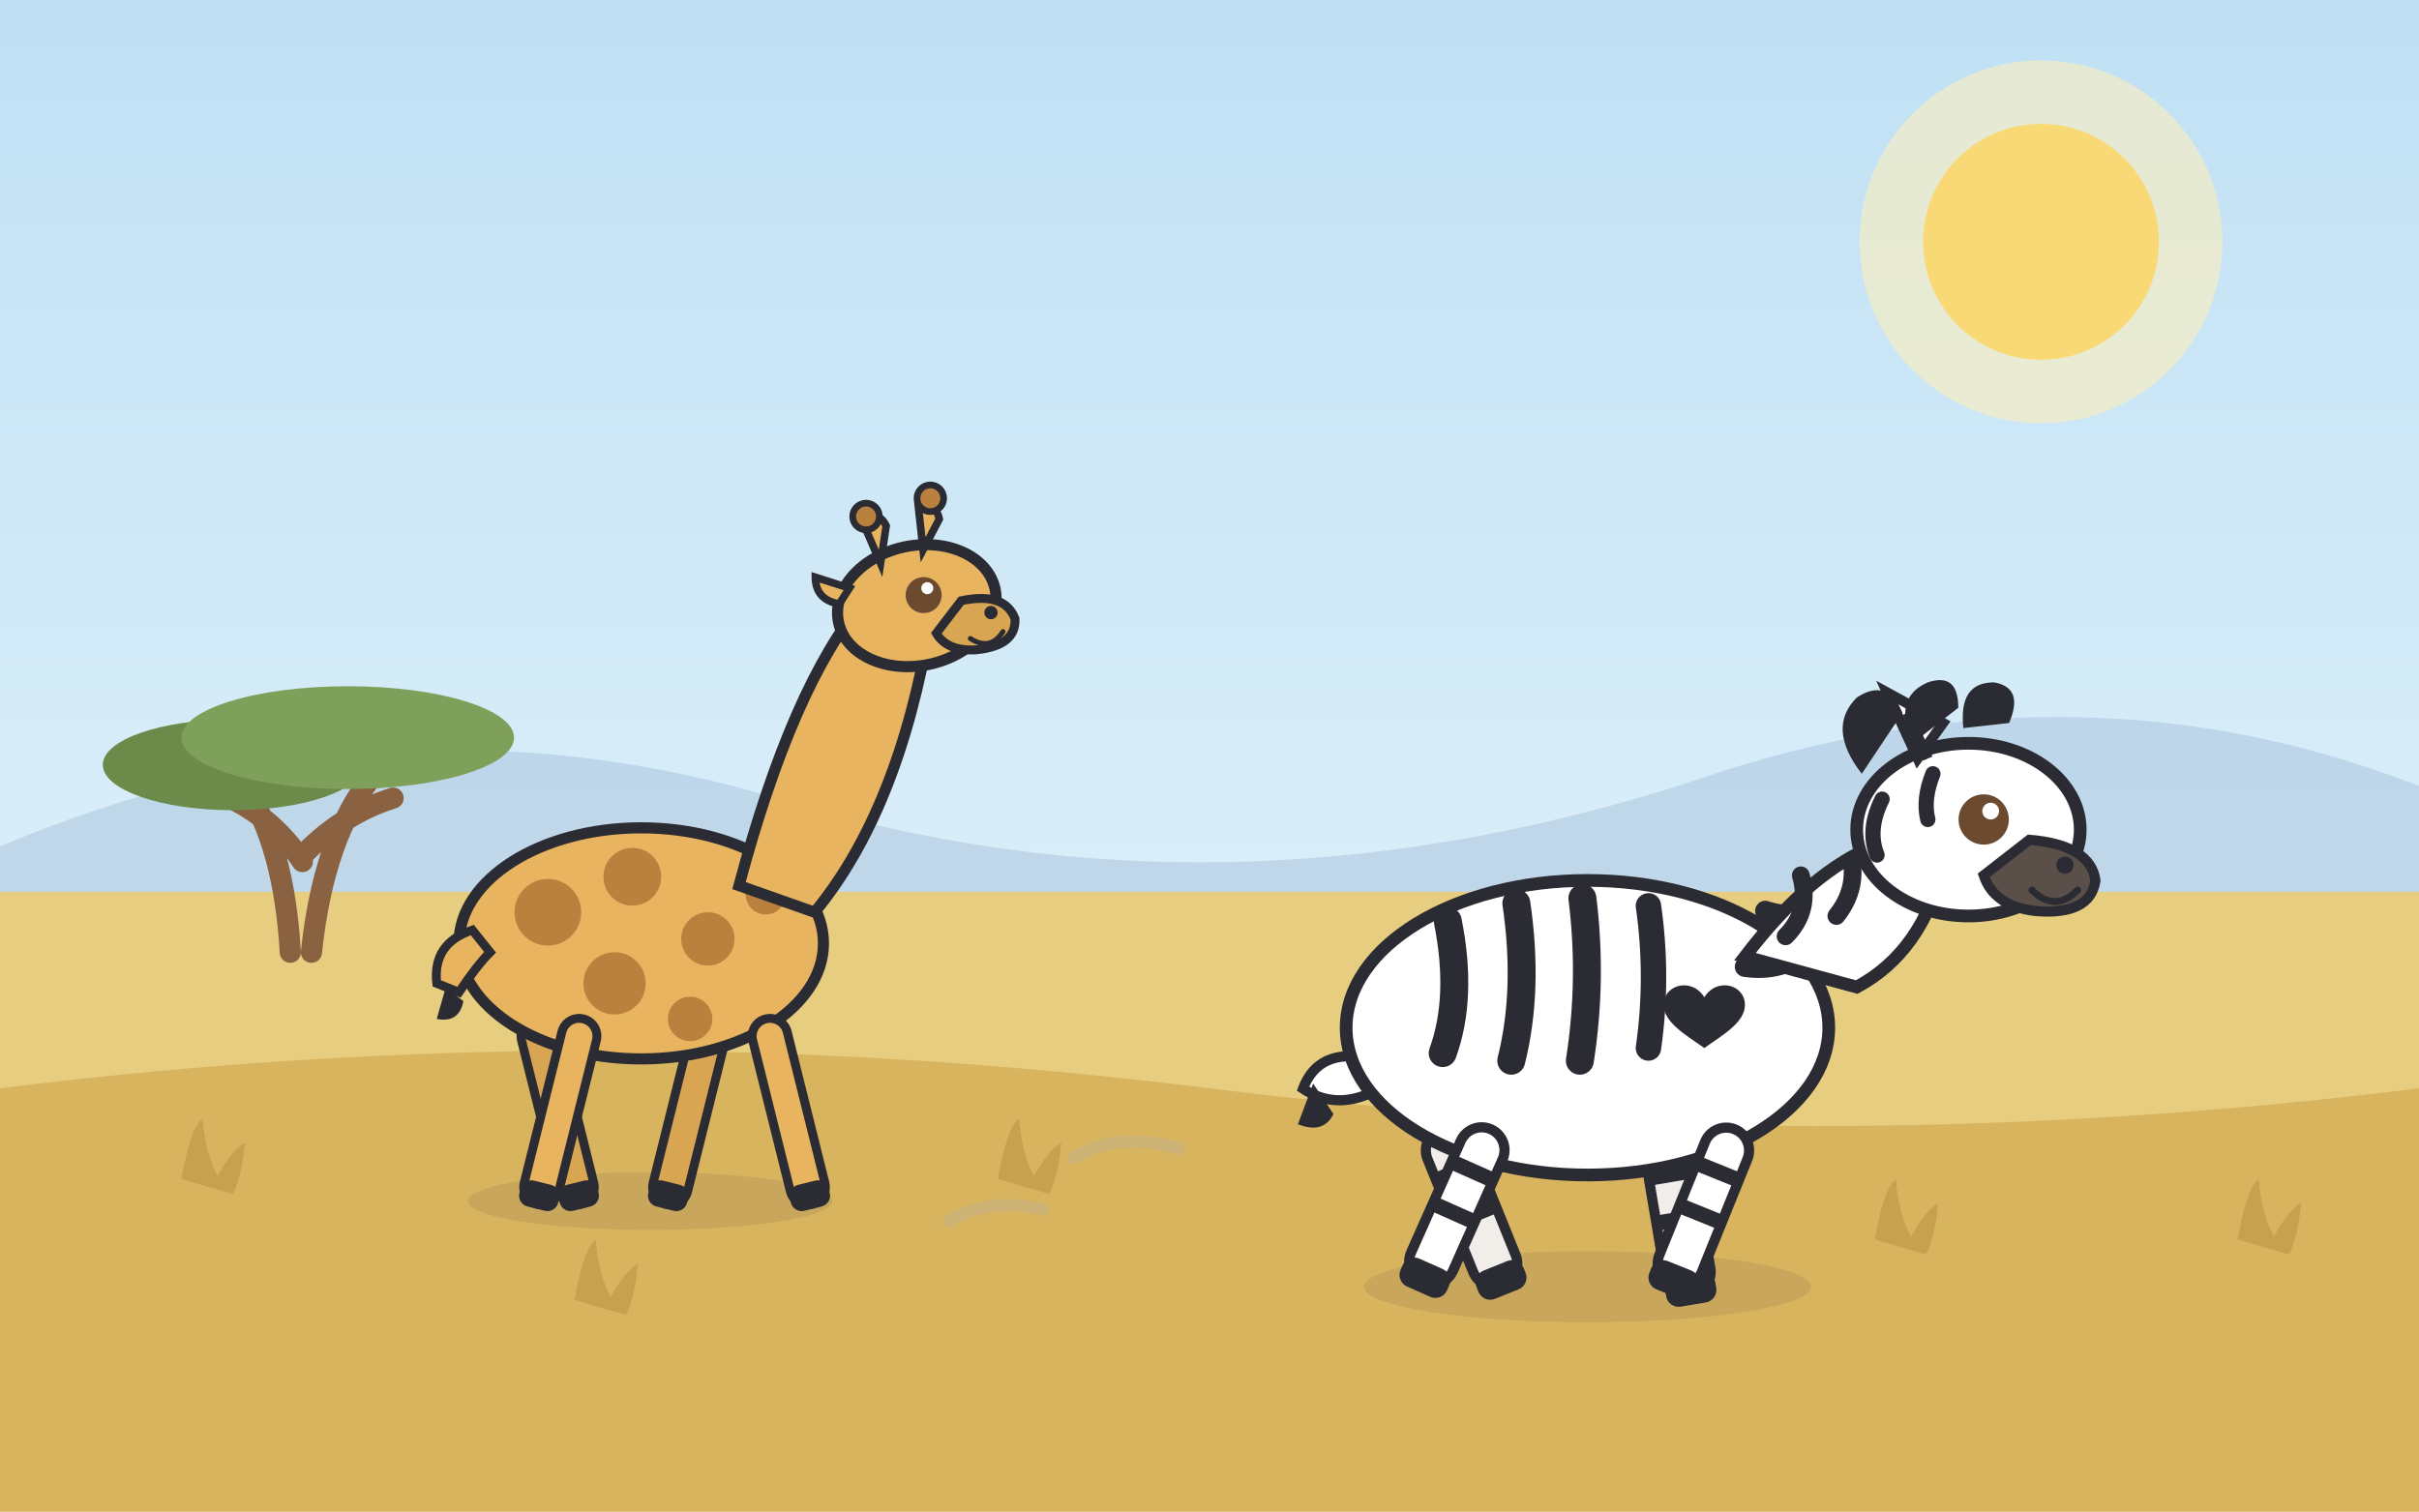
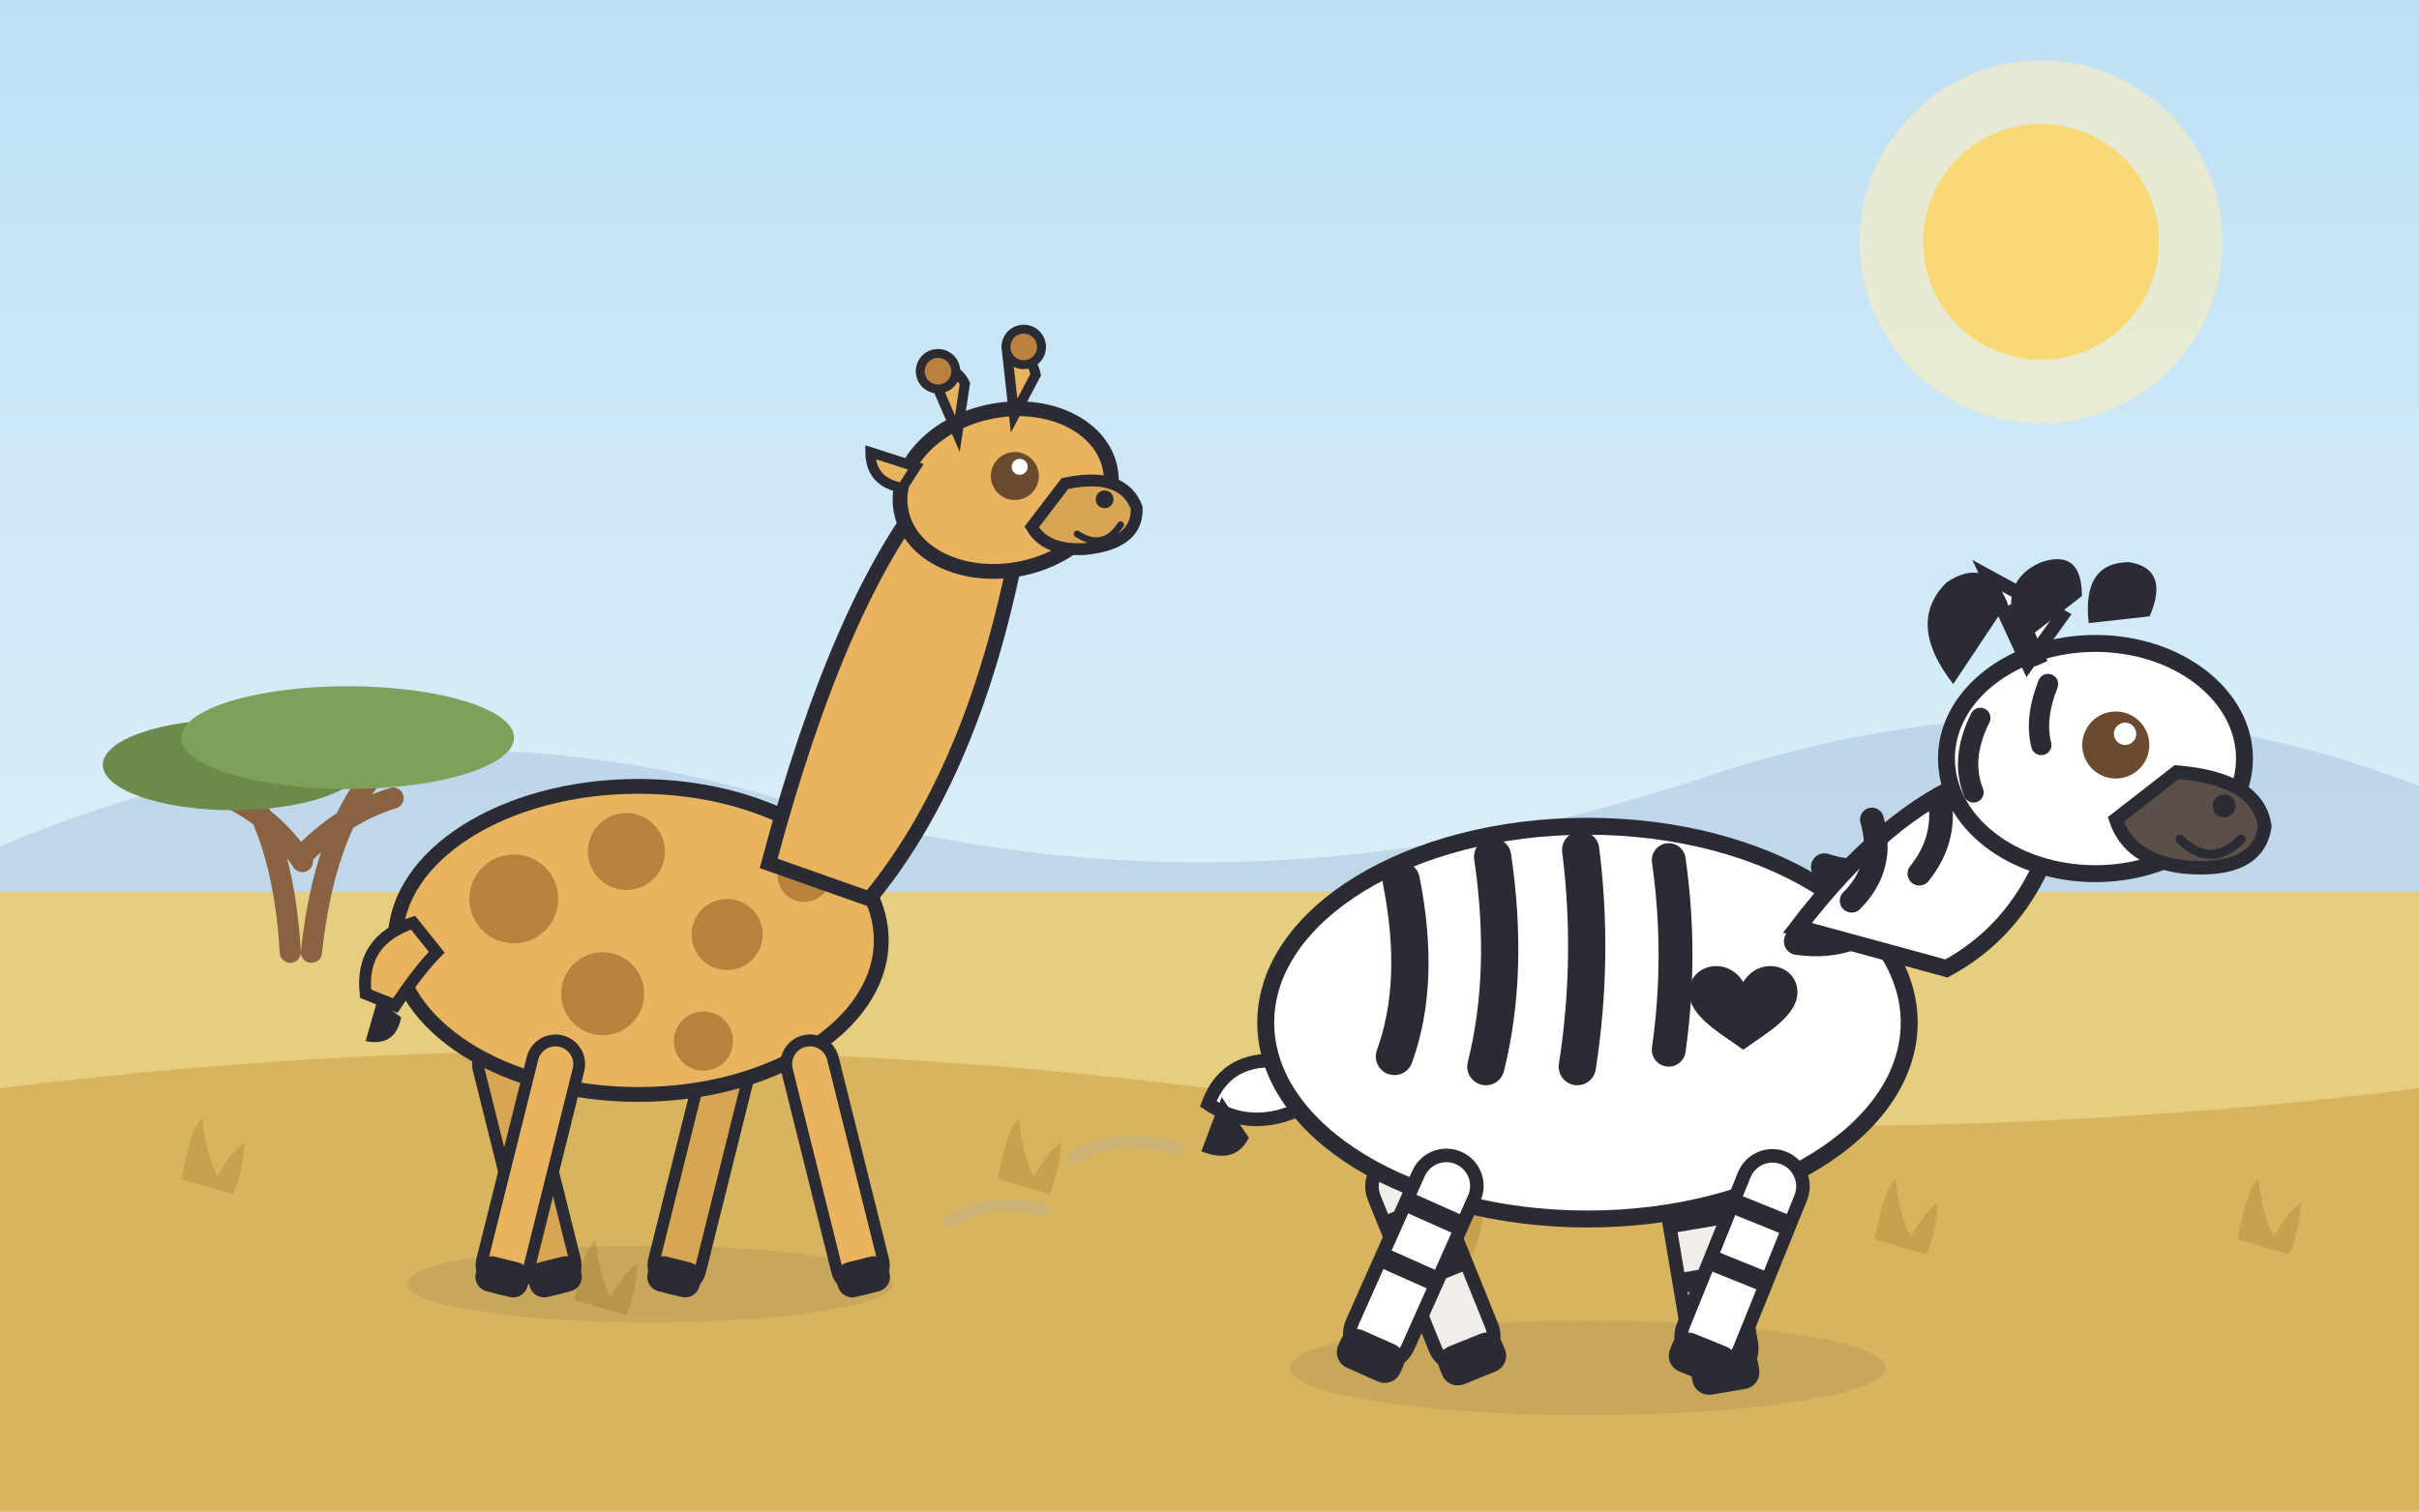
<svg xmlns="http://www.w3.org/2000/svg" viewBox="0 0 1600 1000" role="img">
  <style>
@media (prefers-reduced-motion: no-preference) {
  .anim-idle { animation: idle 3.8s ease-in-out infinite alternate; }
  @keyframes idle { from { transform: translateY(0); } to { transform: translateY(-6px); } }
  .anim-tail { transform-box: fill-box; transform-origin: 100% 20%; animation: tail 2.6s ease-in-out infinite alternate; }
  @keyframes tail { from { transform: rotate(-6deg); } to { transform: rotate(8deg); } }
  .anim-blink { transform-box: fill-box; transform-origin: center; animation: blink 5.2s infinite; }
  @keyframes blink { 0%, 93%, 100% { transform: scaleY(1); } 95%, 97% { transform: scaleY(0.12); } }
  .anim-glow { transform-box: fill-box; transform-origin: center; animation: glow 4.2s ease-in-out infinite alternate; }
  @keyframes glow { from { transform: scale(1); opacity: 0.5; } to { transform: scale(1.08); opacity: 0.75; } }
  .anim-shimmer { animation: shimmer 5s ease-in-out infinite alternate; }
  @keyframes shimmer { from { opacity: 0.62; } to { opacity: 0.92; } }
  .anim-grass { transform-box: fill-box; transform-origin: 50% 100%; animation: sway 3.2s ease-in-out infinite alternate; }
  .anim-canopy { transform-box: fill-box; transform-origin: 50% 100%; animation: sway 5.6s ease-in-out infinite alternate; }
  @keyframes sway { from { transform: rotate(-1.8deg); } to { transform: rotate(2.2deg); } }
  .anim-rain { animation: rainfall 1.15s linear infinite; }
  @keyframes rainfall { from { transform: translateY(-32px); opacity: 0.85; } 75% { opacity: 0.55; } to { transform: translateY(72px); opacity: 0; } }
  .anim-ripple { transform-box: fill-box; transform-origin: center; animation: ripple 3.4s ease-in-out infinite alternate; }
  @keyframes ripple { from { transform: scale(1); opacity: 0.8; } to { transform: scale(1.18); opacity: 0.55; } }
  .anim-drip { animation: drip 1s ease-in infinite; }
  @keyframes drip { from { transform: translateY(-12px); opacity: 0.95; } to { transform: translateY(28px); opacity: 0; } }
  .anim-flow { stroke-dasharray: 26 20; animation: flow 0.8s linear infinite; }
  @keyframes flow { from { stroke-dashoffset: 0; } to { stroke-dashoffset: -46; } }
  .anim-splash { transform-box: fill-box; transform-origin: 50% 100%; animation: splashPulse 1.7s ease-in-out infinite alternate; }
  @keyframes splashPulse { from { transform: scale(0.97); } to { transform: scale(1.05); } }
  .anim-strain { transform-box: fill-box; transform-origin: center; animation: strain 0.9s ease-in-out infinite alternate; }
  @keyframes strain { from { transform: translateX(-5px); } to { transform: translateX(4px); } }
  .anim-float { transform-box: fill-box; transform-origin: center; animation: floaty 2.6s ease-in-out infinite alternate; }
  @keyframes floaty { from { transform: translateY(0) scale(1); } to { transform: translateY(-12px) scale(1.08); } }
  .anim-wave { animation: wave 2.4s ease-in-out infinite; opacity: 0; }
  @keyframes wave { 0% { opacity: 0; } 30% { opacity: 0.9; } 60%, 100% { opacity: 0; } }
  .anim-cloud { animation: cloudDrift 9s ease-in-out infinite alternate; }
  @keyframes cloudDrift { from { transform: translateX(-18px); } to { transform: translateX(22px); } }
  .tap-target { cursor: pointer; }
  .tap-target.tap-play { transform-box: fill-box; transform-origin: 50% 85%; animation: tapWiggle 0.7s ease-in-out; }
  .tap-target[data-tap="puddle"].tap-play { transform-origin: center; animation: tapSplash 0.85s ease-out; }
  .tap-target[data-tap="sun"].tap-play { transform-origin: center; animation: tapPulse 0.6s ease-in-out; }
  .tap-target[data-tap="tree"].tap-play { transform-origin: 50% 100%; animation: tapShake 0.7s ease-in-out; }
  @keyframes tapWiggle { 0% { transform: rotate(0); } 25% { transform: rotate(-4deg) scale(1.03); } 55% { transform: rotate(3deg) scale(1.04); } 80% { transform: rotate(-1.5deg); } 100% { transform: rotate(0); } }
  @keyframes tapSplash { 0% { transform: scale(1); } 40% { transform: scale(1.06, 0.94); } 70% { transform: scale(0.97, 1.03); } 100% { transform: scale(1); } }
  @keyframes tapPulse { 0% { transform: scale(1); } 50% { transform: scale(1.12); } 100% { transform: scale(1); } }
  @keyframes tapShake { 0% { transform: rotate(0); } 20% { transform: rotate(2.4deg); } 45% { transform: rotate(-2deg); } 70% { transform: rotate(1.2deg); } 100% { transform: rotate(0); } }
  .tap-burst { opacity: 0; }
  .tap-target.tap-play .tap-burst { opacity: 1; }
  .tap-target.tap-play .tap-burst circle { animation: burstUp 0.6s ease-out forwards; }
  @keyframes burstUp { from { transform: translateY(0); opacity: 0.95; } to { transform: translateY(-90px); opacity: 0; } }
}
</style>
  <defs>
    <linearGradient id="sky" x1="0" y1="0" x2="0" y2="1">
      <stop offset="0" stop-color="#bfe0f4" />
      <stop offset="1" stop-color="#eef8fd" />
    </linearGradient>
  </defs>
  <rect width="1600" height="1000" fill="url(#sky)" />
  <g class="tap-target" data-tap="sun">
    <circle class="anim-glow" cx="1350" cy="160" r="120" fill="#fdeebc" opacity="0.6" />
    <circle cx="1350" cy="160" r="78" fill="#f9d976" />
  </g>
  <path d="M 0 560 q 260 -110 520 -30 q 300 90 620 -20 q 240 -76 460 10 L 1600 640 L 0 640 Z" fill="#a9c4dd" opacity="0.55" />
  <rect x="0" y="590" width="1600" height="410" fill="#e7cd7f" />
  <path d="M 0 720 q 400 -50 800 0 q 400 50 800 0 L 1600 1000 L 0 1000 Z" fill="#d9b45f" />
  <g class="anim-grass" style="animation-delay:1.00s">
    <path d="M 120 780 q 6 -34 14 -40 q 2 24 10 38 q 10 -18 18 -22 q -2 22 -8 34 z" fill="#c39c48" opacity="0.8" />
  </g>
  <g class="anim-grass" style="animation-delay:0.50s">
    <path d="M 380 860 q 6 -34 14 -40 q 2 24 10 38 q 10 -18 18 -22 q -2 22 -8 34 z" fill="#c39c48" opacity="0.8" />
  </g>
  <g class="anim-grass" style="animation-delay:2.50s">
    <path d="M 660 780 q 6 -34 14 -40 q 2 24 10 38 q 10 -18 18 -22 q -2 22 -8 34 z" fill="#c39c48" opacity="0.8" />
  </g>
  <g class="anim-grass" style="animation-delay:1.50s">
    <path d="M 940 820 q 6 -34 14 -40 q 2 24 10 38 q 10 -18 18 -22 q -2 22 -8 34 z" fill="#c39c48" opacity="0.8" />
  </g>
  <g class="anim-grass" style="animation-delay:0.00s">
    <path d="M 1240 820 q 6 -34 14 -40 q 2 24 10 38 q 10 -18 18 -22 q -2 22 -8 34 z" fill="#c39c48" opacity="0.8" />
  </g>
  <g class="anim-grass" style="animation-delay:0.00s">
    <path d="M 1480 820 q 6 -34 14 -40 q 2 24 10 38 q 10 -18 18 -22 q -2 22 -8 34 z" fill="#c39c48" opacity="0.8" />
  </g>
  <g transform="translate(200 630) scale(1)">
    <g class="tap-target" data-tap="tree">
      <path d="M -8 0 q -4 -70 -30 -110 M 6 0 q 8 -76 40 -116 M 0 -60 q -20 -30 -52 -44 M 2 -66 q 26 -26 58 -36" stroke="#8a6242" stroke-width="14" fill="none" stroke-linecap="round" />
      <g class="anim-canopy" style="animation-delay:2.33s">
        <ellipse cx="-46" cy="-124" rx="86" ry="30" fill="#6c8b4a" />
        <ellipse cx="30" cy="-142" rx="110" ry="34" fill="#7fa05a" />
      </g>
    </g>
  </g>
-   <g transform="translate(430 630) scale(1.47 1.47)">
+   <g transform="translate(430 630) scale(1.96 1.96)">
    <ellipse cx="0" cy="112" rx="82" ry="13" fill="#2b2b33" opacity="0.10" />
    <g class="tap-target" data-tap="giraffe" data-mood="happy">
      <g class="anim-idle" style="animation-delay:2.00s">
        <g transform="translate(-52 30) rotate(-14)">
          <rect x="-8" y="0" width="16" height="86" rx="8" fill="#d8a552" stroke="#2b2b33" stroke-width="4" />
          <rect x="-9" y="76" width="18" height="12" rx="5" fill="#2b2b33" />
        </g>
        <g transform="translate(28 30) rotate(14)">
          <rect x="-8" y="0" width="16" height="86" rx="8" fill="#d8a552" stroke="#2b2b33" stroke-width="4" />
          <rect x="-9" y="76" width="18" height="12" rx="5" fill="#2b2b33" />
        </g>
        <ellipse cx="-4" cy="-4" rx="82" ry="52" fill="#e8b45f" stroke="#2b2b33" stroke-width="5" />
        <circle cx="-46" cy="-18" r="15" fill="#b9803e" />
        <circle cx="-8" cy="-34" r="13" fill="#b9803e" />
        <circle cx="-16" cy="14" r="14" fill="#b9803e" />
        <circle cx="26" cy="-6" r="12" fill="#b9803e" />
        <circle cx="18" cy="30" r="10" fill="#b9803e" />
        <circle cx="52" cy="-26" r="9" fill="#b9803e" />
        <g transform="translate(-30 30) rotate(14)">
          <rect x="-8" y="0" width="16" height="86" rx="8" fill="#e8b45f" stroke="#2b2b33" stroke-width="4" />
          <rect x="-9" y="76" width="18" height="12" rx="5" fill="#2b2b33" />
        </g>
        <g transform="translate(52 30) rotate(-14)">
          <rect x="-8" y="0" width="16" height="86" rx="8" fill="#e8b45f" stroke="#2b2b33" stroke-width="4" />
          <rect x="-9" y="76" width="18" height="12" rx="5" fill="#2b2b33" />
        </g>
        <g class="anim-tail" style="animation-delay:2.00s">
          <path d="M -80 -10 q -18 6 -16 24 l 10 4 q 8 -12 14 -18 z" fill="#e8b45f" stroke="#2b2b33" stroke-width="4" />
          <path d="M -92 16 l -4 14 q 10 2 12 -8 z" fill="#2b2b33" />
        </g>
        <path d="M 40 -30 q 24 -90 56 -128 l 30 10 q -14 84 -52 130 z" fill="#e8b45f" stroke="#2b2b33" stroke-width="5" />
        <g transform="translate(120 -156) rotate(-12)">
          <ellipse cx="0" cy="0" rx="36" ry="27" fill="#e8b45f" stroke="#2b2b33" stroke-width="5" />
          <path d="M 20 2 q 20 0 22 13 q -2 12 -20 10 q -13 -2 -16 -11 z" fill="#d8a552" stroke="#2b2b33" stroke-width="4" />
          <circle cx="32" cy="10" r="3" fill="#2b2b33" />
          <g transform="translate(28 18)">
            <path d="M -7.5 1.5 q 7.5 7.5 15 0" stroke="#2b2b33" stroke-width="2.25" fill="none" stroke-linecap="round" />
          </g>
          <path d="M -12 -22 l -4 -20 q 8 -4 10 4 z M 8 -24 l 2 -20 q 8 0 8 8 z" fill="#e8b45f" stroke="#2b2b33" stroke-width="3.4" />
          <circle cx="-14" cy="-44" r="6" fill="#b9803e" stroke="#2b2b33" stroke-width="3" />
          <circle cx="16" cy="-46" r="6" fill="#b9803e" stroke="#2b2b33" stroke-width="3" />
          <path d="M -28 -14 l -14 -8 q -2 10 8 14 z" fill="#e8b45f" stroke="#2b2b33" stroke-width="3.4" />
          <g transform="translate(4 -4)">
            <g class="anim-blink">
              <circle cx="0" cy="0" r="8.1" fill="#6b4a2f" />
              <circle cx="2.25" cy="-2.7" r="2.7" fill="#fff" />
            </g>
          </g>
        </g>
      </g>
    </g>
  </g>
-   <g transform="translate(1050 690) scale(1.68 1.68) rotate(0)">
+   <g transform="translate(1050 690) scale(2.24 2.24) rotate(0)">
    <ellipse cx="0" cy="96" rx="88" ry="14" fill="#2b2b33" opacity="0.10" />
    <g class="tap-target" data-tap="zebra" data-mood="happy">
      <g class="anim-idle" style="animation-delay:0.00s">
        <g transform="translate(-58 34) rotate(-22)">
          <rect x="-9" y="0" width="18" height="66" rx="9" fill="#f1ede9" stroke="#2b2b33" stroke-width="4" />
          <path d="M -9 18 h 18 M -9 36 h 18" stroke="#2b2b33" stroke-width="6" />
          <rect x="-10" y="58" width="20" height="12" rx="5" fill="#2b2b33" />
        </g>
        <g transform="translate(30 34) rotate(-9.6)">
          <rect x="-9" y="0" width="18" height="66" rx="9" fill="#f1ede9" stroke="#2b2b33" stroke-width="4" />
          <path d="M -9 18 h 18 M -9 36 h 18" stroke="#2b2b33" stroke-width="6" />
          <rect x="-10" y="58" width="20" height="12" rx="5" fill="#2b2b33" />
        </g>
        <g class="anim-tail" style="animation-delay:0.00s">
          <path d="M -86 6 q -20 -4 -26 12 q 12 8 26 2" fill="#ffffff" stroke="#2b2b33" stroke-width="4" />
          <path d="M -108 16 l -6 16 q 10 4 14 -4 z" fill="#2b2b33" />
        </g>
        <ellipse cx="0" cy="-6" rx="95" ry="58" fill="#ffffff" stroke="#2b2b33" stroke-width="5" />
        <path d="M -55 -48 q 6 30 -2 52" stroke="#2b2b33" stroke-width="11" fill="none" stroke-linecap="round" />
        <path d="M -28 -55 q 5 34 -2 62" stroke="#2b2b33" stroke-width="11" fill="none" stroke-linecap="round" />
        <path d="M -2 -57 q 4 32 -1 64" stroke="#2b2b33" stroke-width="11" fill="none" stroke-linecap="round" />
        <path d="M 24 -54 q 4 28 0 56" stroke="#2b2b33" stroke-width="10" fill="none" stroke-linecap="round" />
        <path d="M 62 -30 q 14 2 24 -6" stroke="#2b2b33" stroke-width="8" fill="none" stroke-linecap="round" />
        <path d="M 70 -52 q 12 4 22 -2" stroke="#2b2b33" stroke-width="8" fill="none" stroke-linecap="round" />
        <path d="M 46 -18 c -5 -8 -16 -5 -16 3 c 0 7 9 12 16 17 c 7 -5 16 -10 16 -17 c 0 -8 -11 -11 -16 -3 z" fill="#2b2b33" />
        <g transform="translate(-38 34) rotate(24)">
          <rect x="-9" y="0" width="18" height="66" rx="9" fill="#ffffff" stroke="#2b2b33" stroke-width="4" />
          <path d="M -9 18 h 18 M -9 36 h 18" stroke="#2b2b33" stroke-width="6" />
          <rect x="-10" y="58" width="20" height="12" rx="5" fill="#2b2b33" />
        </g>
        <g transform="translate(58 34) rotate(22)">
          <rect x="-9" y="0" width="18" height="66" rx="9" fill="#ffffff" stroke="#2b2b33" stroke-width="4" />
          <path d="M -9 18 h 18 M -9 36 h 18" stroke="#2b2b33" stroke-width="6" />
          <rect x="-10" y="58" width="20" height="12" rx="5" fill="#2b2b33" />
        </g>
        <path d="M 62 -34 q 26 -34 52 -44 l 26 8 q -8 34 -34 48 z" fill="#ffffff" stroke="#2b2b33" stroke-width="5" />
        <path d="M 84 -66 q 4 14 -6 24 M 104 -72 q 2 12 -6 22" stroke="#2b2b33" stroke-width="7" fill="none" stroke-linecap="round" />
        <g transform="translate(150 -84)">
          <ellipse cx="0" cy="0" rx="44" ry="34" fill="#ffffff" stroke="#2b2b33" stroke-width="5" />
          <path d="M 24 4 q 24 2 26 16 q -2 14 -24 12 q -16 -2 -20 -14 z" fill="#5a4f49" stroke="#2b2b33" stroke-width="4" />
          <circle cx="38" cy="14" r="3.4" fill="#2b2b33" />
          <g transform="translate(34 22)">
            <path d="M -9 1.8 q 9 9 18 0" stroke="#2b2b33" stroke-width="2.7" fill="none" stroke-linecap="round" />
          </g>
          <path d="M -20 -28 l -12 -26 l 22 12 z" fill="#ffffff" stroke="#2b2b33" stroke-width="4" />
          <path d="M -24 -46 l 8 18" stroke="#2b2b33" stroke-width="4" />
          <path d="M -34 -12 q -6 12 -2 22 M -14 -22 q -4 10 -2 18" stroke="#2b2b33" stroke-width="6" fill="none" stroke-linecap="round" />
          <g transform="translate(6 -4)">
            <g class="anim-blink">
              <circle cx="0" cy="0" r="9.9" fill="#6b4a2f" />
              <circle cx="2.75" cy="-3.3" r="3.3" fill="#fff" />
            </g>
          </g>
          <path d="M -42 -22 q -14 -18 -2 -30 q 12 -8 18 6 M -22 -34 q -8 -18 6 -24 q 12 -4 12 10 M -2 -40 q -2 -18 12 -18 q 12 2 6 16" fill="#2b2b33" />
        </g>
      </g>
    </g>
  </g>
  <g stroke="#cbb27a" stroke-width="8" fill="none" stroke-linecap="round" opacity="0.8">
    <path d="M 780 760 q -40 -12 -70 6" />
    <path d="M 690 800 q -36 -8 -62 8" />
  </g>
</svg>
